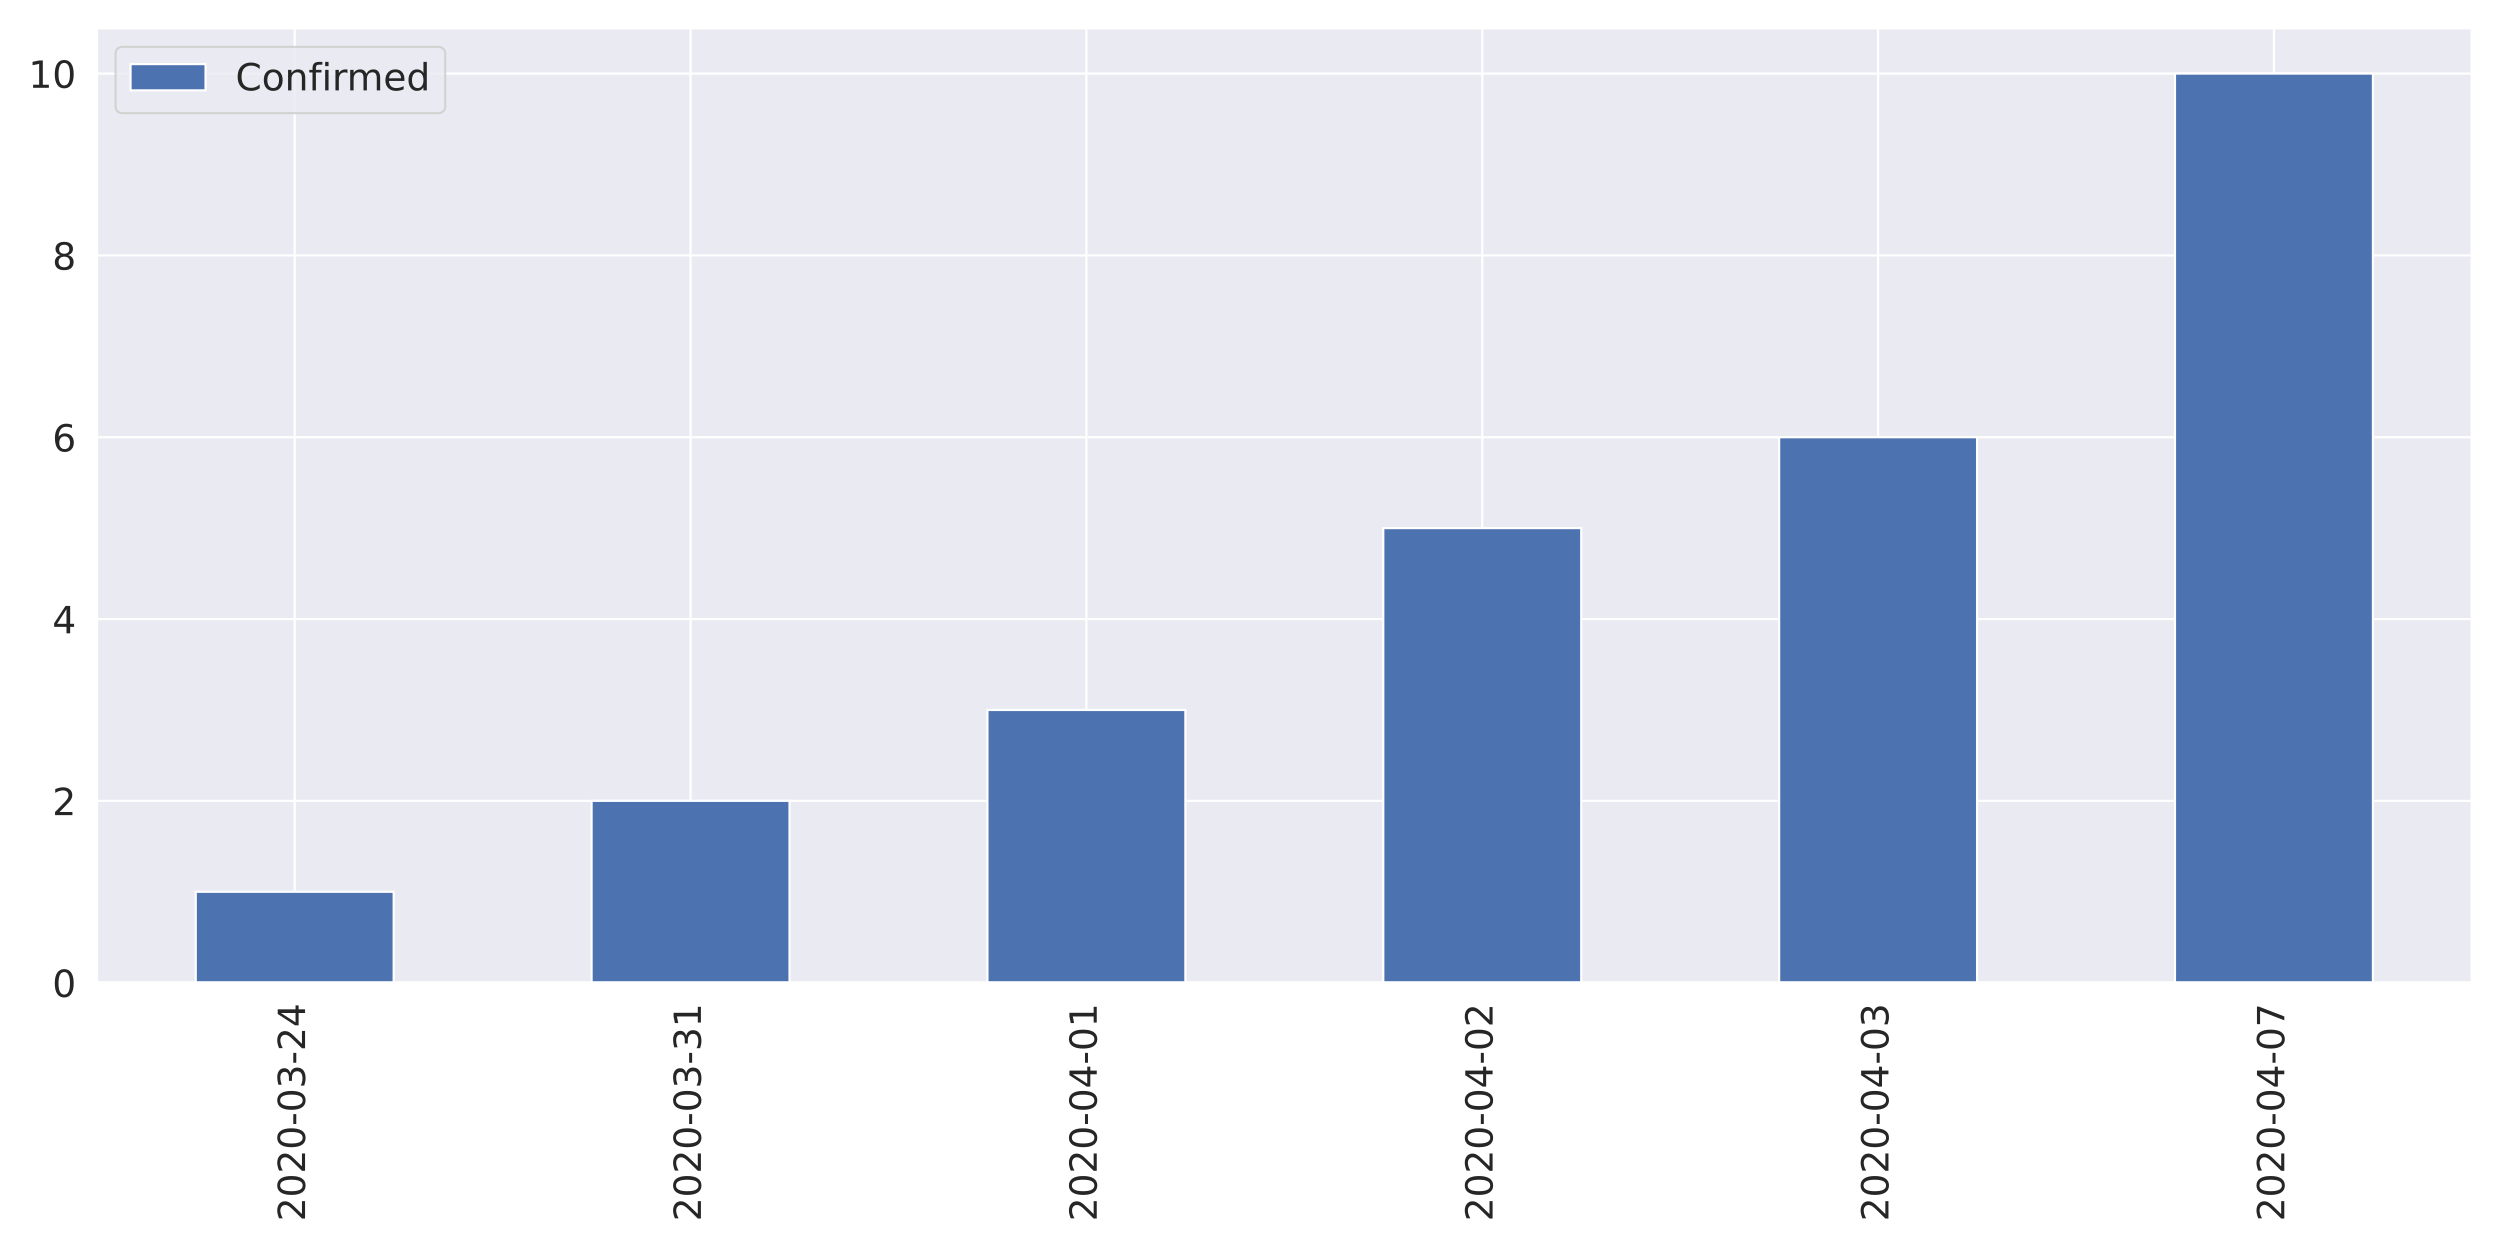
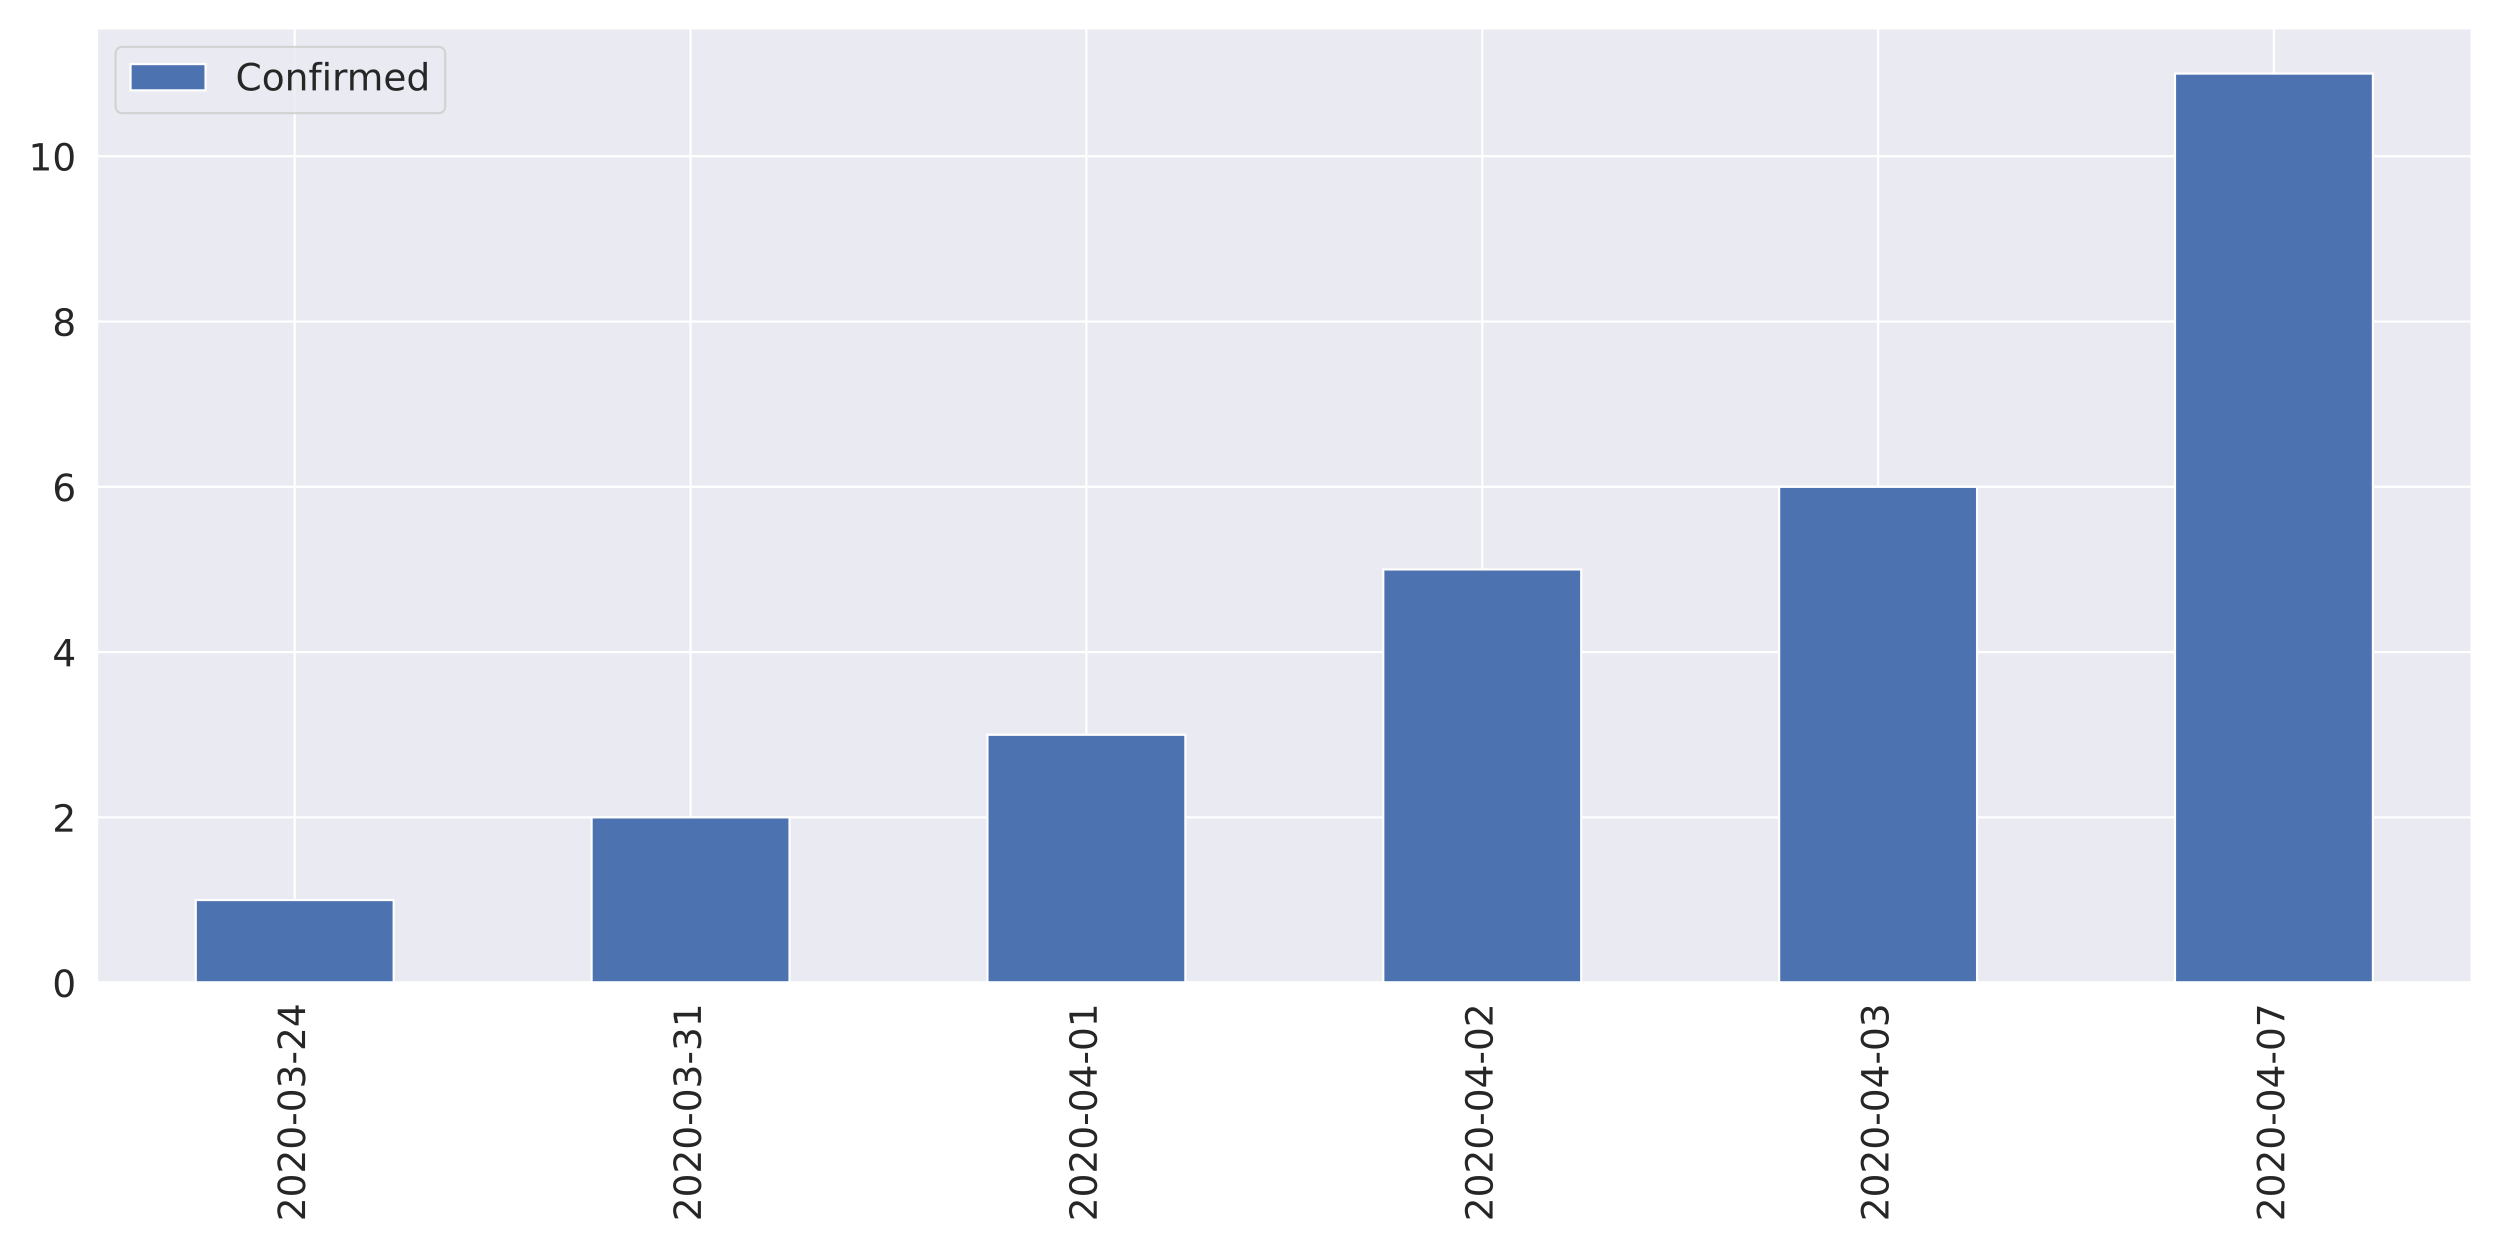
<svg xmlns="http://www.w3.org/2000/svg" xmlns:xlink="http://www.w3.org/1999/xlink" height="576pt" version="1.1" viewBox="0 0 1152 576" width="1152pt">
  <defs>
    <style type="text/css">
*{stroke-linecap:butt;stroke-linejoin:round;}
  </style>
  </defs>
  <g id="figure_1">
    <g id="patch_1">
      <path d="M 0 576  L 1152 576  L 1152 0  L 0 0  z " style="fill:#ffffff;" />
    </g>
    <g id="axes_1">
      <g id="patch_2">
        <path d="M 44.6 452.83  L 1139.04 452.83  L 1139.04 12.96  L 44.6 12.96  z " style="fill:#eaeaf2;" />
      </g>
      <g id="matplotlib.axis_1">
        <g id="xtick_1">
          <g id="line2d_1">
            <path clip-path="url(#pf73f8ee75b)" d="M 135.803 452.83  L 135.803 12.96  " style="fill:none;stroke:#ffffff;stroke-linecap:round;" />
          </g>
          <g id="text_1">
            <defs>
              <path d="M 19.188 8.297  L 53.609 8.297  L 53.609 0  L 7.328 0  L 7.328 8.297  Q 12.938 14.109 22.625 23.891  Q 32.328 33.688 34.812 36.531  Q 39.547 41.844 41.422 45.531  Q 43.312 49.219 43.312 52.781  Q 43.312 58.594 39.234 62.25  Q 35.156 65.922 28.609 65.922  Q 23.969 65.922 18.812 64.312  Q 13.672 62.703 7.812 59.422  L 7.812 69.391  Q 13.766 71.781 18.938 73  Q 24.125 74.219 28.422 74.219  Q 39.75 74.219 46.484 68.547  Q 53.219 62.891 53.219 53.422  Q 53.219 48.922 51.531 44.891  Q 49.859 40.875 45.406 35.406  Q 44.188 33.984 37.641 27.219  Q 31.109 20.453 19.188 8.297  z " id="DejaVuSans-50" />
              <path d="M 31.781 66.406  Q 24.172 66.406 20.328 58.906  Q 16.5 51.422 16.5 36.375  Q 16.5 21.391 20.328 13.891  Q 24.172 6.391 31.781 6.391  Q 39.453 6.391 43.281 13.891  Q 47.125 21.391 47.125 36.375  Q 47.125 51.422 43.281 58.906  Q 39.453 66.406 31.781 66.406  z M 31.781 74.219  Q 44.047 74.219 50.516 64.516  Q 56.984 54.828 56.984 36.375  Q 56.984 17.969 50.516 8.266  Q 44.047 -1.422 31.781 -1.422  Q 19.531 -1.422 13.062 8.266  Q 6.594 17.969 6.594 36.375  Q 6.594 54.828 13.062 64.516  Q 19.531 74.219 31.781 74.219  z " id="DejaVuSans-48" />
              <path d="M 4.891 31.391  L 31.203 31.391  L 31.203 23.391  L 4.891 23.391  z " id="DejaVuSans-45" />
              <path d="M 40.578 39.312  Q 47.656 37.797 51.625 33  Q 55.609 28.219 55.609 21.188  Q 55.609 10.406 48.188 4.484  Q 40.766 -1.422 27.094 -1.422  Q 22.516 -1.422 17.656 -0.516  Q 12.797 0.391 7.625 2.203  L 7.625 11.719  Q 11.719 9.328 16.594 8.109  Q 21.484 6.891 26.812 6.891  Q 36.078 6.891 40.938 10.547  Q 45.797 14.203 45.797 21.188  Q 45.797 27.641 41.281 31.266  Q 36.766 34.906 28.719 34.906  L 20.219 34.906  L 20.219 43.016  L 29.109 43.016  Q 36.375 43.016 40.234 45.922  Q 44.094 48.828 44.094 54.297  Q 44.094 59.906 40.109 62.906  Q 36.141 65.922 28.719 65.922  Q 24.656 65.922 20.016 65.031  Q 15.375 64.156 9.812 62.312  L 9.812 71.094  Q 15.438 72.656 20.344 73.438  Q 25.25 74.219 29.594 74.219  Q 40.828 74.219 47.359 69.109  Q 53.906 64.016 53.906 55.328  Q 53.906 49.266 50.438 45.094  Q 46.969 40.922 40.578 39.312  z " id="DejaVuSans-51" />
              <path d="M 37.797 64.312  L 12.891 25.391  L 37.797 25.391  z M 35.203 72.906  L 47.609 72.906  L 47.609 25.391  L 58.016 25.391  L 58.016 17.188  L 47.609 17.188  L 47.609 0  L 37.797 0  L 37.797 17.188  L 4.891 17.188  L 4.891 26.703  z " id="DejaVuSans-52" />
            </defs>
            <g style="fill:#262626;" transform="translate(140.5715 562.7538)rotate(-90)scale(0.1728 -0.1728)">
              <use xlink:href="#DejaVuSans-50" />
              <use x="63.623" xlink:href="#DejaVuSans-48" />
              <use x="127.246" xlink:href="#DejaVuSans-50" />
              <use x="190.869" xlink:href="#DejaVuSans-48" />
              <use x="254.492" xlink:href="#DejaVuSans-45" />
              <use x="290.576" xlink:href="#DejaVuSans-48" />
              <use x="354.199" xlink:href="#DejaVuSans-51" />
              <use x="417.822" xlink:href="#DejaVuSans-45" />
              <use x="453.906" xlink:href="#DejaVuSans-50" />
              <use x="517.529" xlink:href="#DejaVuSans-52" />
            </g>
          </g>
        </g>
        <g id="xtick_2">
          <g id="line2d_2">
            <path clip-path="url(#pf73f8ee75b)" d="M 318.21 452.83  L 318.21 12.96  " style="fill:none;stroke:#ffffff;stroke-linecap:round;" />
          </g>
          <g id="text_2">
            <defs>
              <path d="M 12.406 8.297  L 28.516 8.297  L 28.516 63.922  L 10.984 60.406  L 10.984 69.391  L 28.422 72.906  L 38.281 72.906  L 38.281 8.297  L 54.391 8.297  L 54.391 0  L 12.406 0  z " id="DejaVuSans-49" />
            </defs>
            <g style="fill:#262626;" transform="translate(322.9782 562.7538)rotate(-90)scale(0.1728 -0.1728)">
              <use xlink:href="#DejaVuSans-50" />
              <use x="63.623" xlink:href="#DejaVuSans-48" />
              <use x="127.246" xlink:href="#DejaVuSans-50" />
              <use x="190.869" xlink:href="#DejaVuSans-48" />
              <use x="254.492" xlink:href="#DejaVuSans-45" />
              <use x="290.576" xlink:href="#DejaVuSans-48" />
              <use x="354.199" xlink:href="#DejaVuSans-51" />
              <use x="417.822" xlink:href="#DejaVuSans-45" />
              <use x="453.906" xlink:href="#DejaVuSans-51" />
              <use x="517.529" xlink:href="#DejaVuSans-49" />
            </g>
          </g>
        </g>
        <g id="xtick_3">
          <g id="line2d_3">
            <path clip-path="url(#pf73f8ee75b)" d="M 500.617 452.83  L 500.617 12.96  " style="fill:none;stroke:#ffffff;stroke-linecap:round;" />
          </g>
          <g id="text_3">
            <g style="fill:#262626;" transform="translate(505.3849 562.7538)rotate(-90)scale(0.1728 -0.1728)">
              <use xlink:href="#DejaVuSans-50" />
              <use x="63.623" xlink:href="#DejaVuSans-48" />
              <use x="127.246" xlink:href="#DejaVuSans-50" />
              <use x="190.869" xlink:href="#DejaVuSans-48" />
              <use x="254.492" xlink:href="#DejaVuSans-45" />
              <use x="290.576" xlink:href="#DejaVuSans-48" />
              <use x="354.199" xlink:href="#DejaVuSans-52" />
              <use x="417.822" xlink:href="#DejaVuSans-45" />
              <use x="453.906" xlink:href="#DejaVuSans-48" />
              <use x="517.529" xlink:href="#DejaVuSans-49" />
            </g>
          </g>
        </g>
        <g id="xtick_4">
          <g id="line2d_4">
            <path clip-path="url(#pf73f8ee75b)" d="M 683.023 452.83  L 683.023 12.96  " style="fill:none;stroke:#ffffff;stroke-linecap:round;" />
          </g>
          <g id="text_4">
            <g style="fill:#262626;" transform="translate(687.7915 562.7538)rotate(-90)scale(0.1728 -0.1728)">
              <use xlink:href="#DejaVuSans-50" />
              <use x="63.623" xlink:href="#DejaVuSans-48" />
              <use x="127.246" xlink:href="#DejaVuSans-50" />
              <use x="190.869" xlink:href="#DejaVuSans-48" />
              <use x="254.492" xlink:href="#DejaVuSans-45" />
              <use x="290.576" xlink:href="#DejaVuSans-48" />
              <use x="354.199" xlink:href="#DejaVuSans-52" />
              <use x="417.822" xlink:href="#DejaVuSans-45" />
              <use x="453.906" xlink:href="#DejaVuSans-48" />
              <use x="517.529" xlink:href="#DejaVuSans-50" />
            </g>
          </g>
        </g>
        <g id="xtick_5">
          <g id="line2d_5">
            <path clip-path="url(#pf73f8ee75b)" d="M 865.43 452.83  L 865.43 12.96  " style="fill:none;stroke:#ffffff;stroke-linecap:round;" />
          </g>
          <g id="text_5">
            <g style="fill:#262626;" transform="translate(870.1982 562.7538)rotate(-90)scale(0.1728 -0.1728)">
              <use xlink:href="#DejaVuSans-50" />
              <use x="63.623" xlink:href="#DejaVuSans-48" />
              <use x="127.246" xlink:href="#DejaVuSans-50" />
              <use x="190.869" xlink:href="#DejaVuSans-48" />
              <use x="254.492" xlink:href="#DejaVuSans-45" />
              <use x="290.576" xlink:href="#DejaVuSans-48" />
              <use x="354.199" xlink:href="#DejaVuSans-52" />
              <use x="417.822" xlink:href="#DejaVuSans-45" />
              <use x="453.906" xlink:href="#DejaVuSans-48" />
              <use x="517.529" xlink:href="#DejaVuSans-51" />
            </g>
          </g>
        </g>
        <g id="xtick_6">
          <g id="line2d_6">
            <path clip-path="url(#pf73f8ee75b)" d="M 1047.837 452.83  L 1047.837 12.96  " style="fill:none;stroke:#ffffff;stroke-linecap:round;" />
          </g>
          <g id="text_6">
            <defs>
              <path d="M 8.203 72.906  L 55.078 72.906  L 55.078 68.703  L 28.609 0  L 18.312 0  L 43.219 64.594  L 8.203 64.594  z " id="DejaVuSans-55" />
            </defs>
            <g style="fill:#262626;" transform="translate(1052.605 562.7538)rotate(-90)scale(0.1728 -0.1728)">
              <use xlink:href="#DejaVuSans-50" />
              <use x="63.623" xlink:href="#DejaVuSans-48" />
              <use x="127.246" xlink:href="#DejaVuSans-50" />
              <use x="190.869" xlink:href="#DejaVuSans-48" />
              <use x="254.492" xlink:href="#DejaVuSans-45" />
              <use x="290.576" xlink:href="#DejaVuSans-48" />
              <use x="354.199" xlink:href="#DejaVuSans-52" />
              <use x="417.822" xlink:href="#DejaVuSans-45" />
              <use x="453.906" xlink:href="#DejaVuSans-48" />
              <use x="517.529" xlink:href="#DejaVuSans-55" />
            </g>
          </g>
        </g>
      </g>
      <g id="matplotlib.axis_2">
        <g id="ytick_1">
          <g id="line2d_7">
            <path clip-path="url(#pf73f8ee75b)" d="M 44.6 452.83  L 1139.04 452.83  " style="fill:none;stroke:#ffffff;stroke-linecap:round;" />
          </g>
          <g id="text_7">
            <g style="fill:#262626;" transform="translate(24.1056 459.3951)scale(0.1728 -0.1728)">
              <use xlink:href="#DejaVuSans-48" />
            </g>
          </g>
        </g>
        <g id="ytick_2">
          <g id="line2d_8">
-             <path clip-path="url(#pf73f8ee75b)" d="M 44.6 369.045  L 1139.04 369.045  " style="fill:none;stroke:#ffffff;stroke-linecap:round;" />
+             <path clip-path="url(#pf73f8ee75b)" d="M 44.6 376.662  L 1139.04 376.662  " style="fill:none;stroke:#ffffff;stroke-linecap:round;" />
          </g>
          <g id="text_8">
-             <g style="fill:#262626;" transform="translate(24.1056 375.6103)scale(0.1728 -0.1728)">
+             <g style="fill:#262626;" transform="translate(24.1056 383.2271)scale(0.1728 -0.1728)">
              <use xlink:href="#DejaVuSans-50" />
            </g>
          </g>
        </g>
        <g id="ytick_3">
          <g id="line2d_9">
-             <path clip-path="url(#pf73f8ee75b)" d="M 44.6 285.26  L 1139.04 285.26  " style="fill:none;stroke:#ffffff;stroke-linecap:round;" />
+             <path clip-path="url(#pf73f8ee75b)" d="M 44.6 300.494  L 1139.04 300.494  " style="fill:none;stroke:#ffffff;stroke-linecap:round;" />
          </g>
          <g id="text_9">
-             <g style="fill:#262626;" transform="translate(24.1056 291.8255)scale(0.1728 -0.1728)">
+             <g style="fill:#262626;" transform="translate(24.1056 307.0591)scale(0.1728 -0.1728)">
              <use xlink:href="#DejaVuSans-52" />
            </g>
          </g>
        </g>
        <g id="ytick_4">
          <g id="line2d_10">
-             <path clip-path="url(#pf73f8ee75b)" d="M 44.6 201.476  L 1139.04 201.476  " style="fill:none;stroke:#ffffff;stroke-linecap:round;" />
+             <path clip-path="url(#pf73f8ee75b)" d="M 44.6 224.326  L 1139.04 224.326  " style="fill:none;stroke:#ffffff;stroke-linecap:round;" />
          </g>
          <g id="text_10">
            <defs>
              <path d="M 33.016 40.375  Q 26.375 40.375 22.484 35.828  Q 18.609 31.297 18.609 23.391  Q 18.609 15.531 22.484 10.953  Q 26.375 6.391 33.016 6.391  Q 39.656 6.391 43.531 10.953  Q 47.406 15.531 47.406 23.391  Q 47.406 31.297 43.531 35.828  Q 39.656 40.375 33.016 40.375  z M 52.594 71.297  L 52.594 62.312  Q 48.875 64.062 45.094 64.984  Q 41.312 65.922 37.594 65.922  Q 27.828 65.922 22.672 59.328  Q 17.531 52.734 16.797 39.406  Q 19.672 43.656 24.016 45.922  Q 28.375 48.188 33.594 48.188  Q 44.578 48.188 50.953 41.516  Q 57.328 34.859 57.328 23.391  Q 57.328 12.156 50.688 5.359  Q 44.047 -1.422 33.016 -1.422  Q 20.359 -1.422 13.672 8.266  Q 6.984 17.969 6.984 36.375  Q 6.984 53.656 15.188 63.938  Q 23.391 74.219 37.203 74.219  Q 40.922 74.219 44.703 73.484  Q 48.484 72.75 52.594 71.297  z " id="DejaVuSans-54" />
            </defs>
-             <g style="fill:#262626;" transform="translate(24.1056 208.0408)scale(0.1728 -0.1728)">
+             <g style="fill:#262626;" transform="translate(24.1056 230.8912)scale(0.1728 -0.1728)">
              <use xlink:href="#DejaVuSans-54" />
            </g>
          </g>
        </g>
        <g id="ytick_5">
          <g id="line2d_11">
-             <path clip-path="url(#pf73f8ee75b)" d="M 44.6 117.691  L 1139.04 117.691  " style="fill:none;stroke:#ffffff;stroke-linecap:round;" />
+             <path clip-path="url(#pf73f8ee75b)" d="M 44.6 148.158  L 1139.04 148.158  " style="fill:none;stroke:#ffffff;stroke-linecap:round;" />
          </g>
          <g id="text_11">
            <defs>
              <path d="M 31.781 34.625  Q 24.75 34.625 20.719 30.859  Q 16.703 27.094 16.703 20.516  Q 16.703 13.922 20.719 10.156  Q 24.75 6.391 31.781 6.391  Q 38.812 6.391 42.859 10.172  Q 46.922 13.969 46.922 20.516  Q 46.922 27.094 42.891 30.859  Q 38.875 34.625 31.781 34.625  z M 21.922 38.812  Q 15.578 40.375 12.031 44.719  Q 8.5 49.078 8.5 55.328  Q 8.5 64.062 14.719 69.141  Q 20.953 74.219 31.781 74.219  Q 42.672 74.219 48.875 69.141  Q 55.078 64.062 55.078 55.328  Q 55.078 49.078 51.531 44.719  Q 48 40.375 41.703 38.812  Q 48.828 37.156 52.797 32.312  Q 56.781 27.484 56.781 20.516  Q 56.781 9.906 50.312 4.234  Q 43.844 -1.422 31.781 -1.422  Q 19.734 -1.422 13.25 4.234  Q 6.781 9.906 6.781 20.516  Q 6.781 27.484 10.781 32.312  Q 14.797 37.156 21.922 38.812  z M 18.312 54.391  Q 18.312 48.734 21.844 45.562  Q 25.391 42.391 31.781 42.391  Q 38.141 42.391 41.719 45.562  Q 45.312 48.734 45.312 54.391  Q 45.312 60.062 41.719 63.234  Q 38.141 66.406 31.781 66.406  Q 25.391 66.406 21.844 63.234  Q 18.312 60.062 18.312 54.391  z " id="DejaVuSans-56" />
            </defs>
-             <g style="fill:#262626;" transform="translate(24.1056 124.256)scale(0.1728 -0.1728)">
+             <g style="fill:#262626;" transform="translate(24.1056 154.7232)scale(0.1728 -0.1728)">
              <use xlink:href="#DejaVuSans-56" />
            </g>
          </g>
        </g>
        <g id="ytick_6">
          <g id="line2d_12">
-             <path clip-path="url(#pf73f8ee75b)" d="M 44.6 33.906  L 1139.04 33.906  " style="fill:none;stroke:#ffffff;stroke-linecap:round;" />
+             <path clip-path="url(#pf73f8ee75b)" d="M 44.6 71.99  L 1139.04 71.99  " style="fill:none;stroke:#ffffff;stroke-linecap:round;" />
          </g>
          <g id="text_12">
-             <g style="fill:#262626;" transform="translate(13.1112 40.47124)scale(0.1728 -0.1728)">
+             <g style="fill:#262626;" transform="translate(13.1112 78.55522)scale(0.1728 -0.1728)">
              <use xlink:href="#DejaVuSans-49" />
              <use x="63.623" xlink:href="#DejaVuSans-48" />
            </g>
          </g>
        </g>
      </g>
      <g id="patch_3">
-         <path clip-path="url(#pf73f8ee75b)" d="M 90.202 452.83  L 181.405 452.83  L 181.405 410.938  L 90.202 410.938  z " style="fill:#4c72b0;stroke:#ffffff;stroke-linejoin:miter;" />
+         <path clip-path="url(#pf73f8ee75b)" d="M 90.202 452.83  L 181.405 452.83  L 181.405 414.746  L 90.202 414.746  z " style="fill:#4c72b0;stroke:#ffffff;stroke-linejoin:miter;" />
      </g>
      <g id="patch_4">
-         <path clip-path="url(#pf73f8ee75b)" d="M 272.608 452.83  L 363.812 452.83  L 363.812 369.045  L 272.608 369.045  z " style="fill:#4c72b0;stroke:#ffffff;stroke-linejoin:miter;" />
+         <path clip-path="url(#pf73f8ee75b)" d="M 272.608 452.83  L 363.812 452.83  L 363.812 376.662  L 272.608 376.662  z " style="fill:#4c72b0;stroke:#ffffff;stroke-linejoin:miter;" />
      </g>
      <g id="patch_5">
-         <path clip-path="url(#pf73f8ee75b)" d="M 455.015 452.83  L 546.218 452.83  L 546.218 327.153  L 455.015 327.153  z " style="fill:#4c72b0;stroke:#ffffff;stroke-linejoin:miter;" />
+         <path clip-path="url(#pf73f8ee75b)" d="M 455.015 452.83  L 546.218 452.83  L 546.218 338.578  L 455.015 338.578  z " style="fill:#4c72b0;stroke:#ffffff;stroke-linejoin:miter;" />
      </g>
      <g id="patch_6">
-         <path clip-path="url(#pf73f8ee75b)" d="M 637.422 452.83  L 728.625 452.83  L 728.625 243.368  L 637.422 243.368  z " style="fill:#4c72b0;stroke:#ffffff;stroke-linejoin:miter;" />
+         <path clip-path="url(#pf73f8ee75b)" d="M 637.422 452.83  L 728.625 452.83  L 728.625 262.41  L 637.422 262.41  z " style="fill:#4c72b0;stroke:#ffffff;stroke-linejoin:miter;" />
      </g>
      <g id="patch_7">
-         <path clip-path="url(#pf73f8ee75b)" d="M 819.828 452.83  L 911.032 452.83  L 911.032 201.476  L 819.828 201.476  z " style="fill:#4c72b0;stroke:#ffffff;stroke-linejoin:miter;" />
+         <path clip-path="url(#pf73f8ee75b)" d="M 819.828 452.83  L 911.032 452.83  L 911.032 224.326  L 819.828 224.326  z " style="fill:#4c72b0;stroke:#ffffff;stroke-linejoin:miter;" />
      </g>
      <g id="patch_8">
        <path clip-path="url(#pf73f8ee75b)" d="M 1002.235 452.83  L 1093.438 452.83  L 1093.438 33.906  L 1002.235 33.906  z " style="fill:#4c72b0;stroke:#ffffff;stroke-linejoin:miter;" />
      </g>
      <g id="patch_9">
        <path d="M 44.6 452.83  L 44.6 12.96  " style="fill:none;stroke:#ffffff;stroke-linecap:square;stroke-linejoin:miter;stroke-width:1.25;" />
      </g>
      <g id="patch_10">
        <path d="M 1139.04 452.83  L 1139.04 12.96  " style="fill:none;stroke:#ffffff;stroke-linecap:square;stroke-linejoin:miter;stroke-width:1.25;" />
      </g>
      <g id="patch_11">
        <path d="M 44.6 452.83  L 1139.04 452.83  " style="fill:none;stroke:#ffffff;stroke-linecap:square;stroke-linejoin:miter;stroke-width:1.25;" />
      </g>
      <g id="patch_12">
        <path d="M 44.6 12.96  L 1139.04 12.96  " style="fill:none;stroke:#ffffff;stroke-linecap:square;stroke-linejoin:miter;stroke-width:1.25;" />
      </g>
      <g id="legend_1">
        <g id="patch_13">
          <path d="M 56.696 52.148  L 201.702 52.148  Q 205.158 52.148 205.158 48.692  L 205.158 25.056  Q 205.158 21.6 201.702 21.6  L 56.696 21.6  Q 53.24 21.6 53.24 25.056  L 53.24 48.692  Q 53.24 52.148 56.696 52.148  z " style="fill:#eaeaf2;opacity:0.8;stroke:#cccccc;stroke-linejoin:miter;" />
        </g>
        <g id="patch_14">
          <path d="M 60.152 41.642  L 94.712 41.642  L 94.712 29.546  L 60.152 29.546  z " style="fill:#4c72b0;stroke:#ffffff;stroke-linejoin:miter;" />
        </g>
        <g id="text_13">
          <defs>
            <path d="M 64.406 67.281  L 64.406 56.891  Q 59.422 61.531 53.781 63.812  Q 48.141 66.109 41.797 66.109  Q 29.297 66.109 22.656 58.469  Q 16.016 50.828 16.016 36.375  Q 16.016 21.969 22.656 14.328  Q 29.297 6.688 41.797 6.688  Q 48.141 6.688 53.781 8.984  Q 59.422 11.281 64.406 15.922  L 64.406 5.609  Q 59.234 2.094 53.438 0.328  Q 47.656 -1.422 41.219 -1.422  Q 24.656 -1.422 15.125 8.703  Q 5.609 18.844 5.609 36.375  Q 5.609 53.953 15.125 64.078  Q 24.656 74.219 41.219 74.219  Q 47.75 74.219 53.531 72.484  Q 59.328 70.75 64.406 67.281  z " id="DejaVuSans-67" />
            <path d="M 30.609 48.391  Q 23.391 48.391 19.188 42.75  Q 14.984 37.109 14.984 27.297  Q 14.984 17.484 19.156 11.844  Q 23.344 6.203 30.609 6.203  Q 37.797 6.203 41.984 11.859  Q 46.188 17.531 46.188 27.297  Q 46.188 37.016 41.984 42.703  Q 37.797 48.391 30.609 48.391  z M 30.609 56  Q 42.328 56 49.016 48.375  Q 55.719 40.766 55.719 27.297  Q 55.719 13.875 49.016 6.219  Q 42.328 -1.422 30.609 -1.422  Q 18.844 -1.422 12.172 6.219  Q 5.516 13.875 5.516 27.297  Q 5.516 40.766 12.172 48.375  Q 18.844 56 30.609 56  z " id="DejaVuSans-111" />
            <path d="M 54.891 33.016  L 54.891 0  L 45.906 0  L 45.906 32.719  Q 45.906 40.484 42.875 44.328  Q 39.844 48.188 33.797 48.188  Q 26.516 48.188 22.312 43.547  Q 18.109 38.922 18.109 30.906  L 18.109 0  L 9.078 0  L 9.078 54.688  L 18.109 54.688  L 18.109 46.188  Q 21.344 51.125 25.703 53.562  Q 30.078 56 35.797 56  Q 45.219 56 50.047 50.172  Q 54.891 44.344 54.891 33.016  z " id="DejaVuSans-110" />
            <path d="M 37.109 75.984  L 37.109 68.5  L 28.516 68.5  Q 23.688 68.5 21.797 66.547  Q 19.922 64.594 19.922 59.516  L 19.922 54.688  L 34.719 54.688  L 34.719 47.703  L 19.922 47.703  L 19.922 0  L 10.891 0  L 10.891 47.703  L 2.297 47.703  L 2.297 54.688  L 10.891 54.688  L 10.891 58.5  Q 10.891 67.625 15.141 71.797  Q 19.391 75.984 28.609 75.984  z " id="DejaVuSans-102" />
            <path d="M 9.422 54.688  L 18.406 54.688  L 18.406 0  L 9.422 0  z M 9.422 75.984  L 18.406 75.984  L 18.406 64.594  L 9.422 64.594  z " id="DejaVuSans-105" />
            <path d="M 41.109 46.297  Q 39.594 47.172 37.812 47.578  Q 36.031 48 33.891 48  Q 26.266 48 22.188 43.047  Q 18.109 38.094 18.109 28.812  L 18.109 0  L 9.078 0  L 9.078 54.688  L 18.109 54.688  L 18.109 46.188  Q 20.953 51.172 25.484 53.578  Q 30.031 56 36.531 56  Q 37.453 56 38.578 55.875  Q 39.703 55.766 41.062 55.516  z " id="DejaVuSans-114" />
            <path d="M 52 44.188  Q 55.375 50.25 60.062 53.125  Q 64.75 56 71.094 56  Q 79.641 56 84.281 50.016  Q 88.922 44.047 88.922 33.016  L 88.922 0  L 79.891 0  L 79.891 32.719  Q 79.891 40.578 77.094 44.375  Q 74.312 48.188 68.609 48.188  Q 61.625 48.188 57.562 43.547  Q 53.516 38.922 53.516 30.906  L 53.516 0  L 44.484 0  L 44.484 32.719  Q 44.484 40.625 41.703 44.406  Q 38.922 48.188 33.109 48.188  Q 26.219 48.188 22.156 43.531  Q 18.109 38.875 18.109 30.906  L 18.109 0  L 9.078 0  L 9.078 54.688  L 18.109 54.688  L 18.109 46.188  Q 21.188 51.219 25.484 53.609  Q 29.781 56 35.688 56  Q 41.656 56 45.828 52.969  Q 50 49.953 52 44.188  z " id="DejaVuSans-109" />
            <path d="M 56.203 29.594  L 56.203 25.203  L 14.891 25.203  Q 15.484 15.922 20.484 11.062  Q 25.484 6.203 34.422 6.203  Q 39.594 6.203 44.453 7.469  Q 49.312 8.734 54.109 11.281  L 54.109 2.781  Q 49.266 0.734 44.188 -0.344  Q 39.109 -1.422 33.891 -1.422  Q 20.797 -1.422 13.156 6.188  Q 5.516 13.812 5.516 26.812  Q 5.516 40.234 12.766 48.109  Q 20.016 56 32.328 56  Q 43.359 56 49.781 48.891  Q 56.203 41.797 56.203 29.594  z M 47.219 32.234  Q 47.125 39.594 43.094 43.984  Q 39.062 48.391 32.422 48.391  Q 24.906 48.391 20.391 44.141  Q 15.875 39.891 15.188 32.172  z " id="DejaVuSans-101" />
            <path d="M 45.406 46.391  L 45.406 75.984  L 54.391 75.984  L 54.391 0  L 45.406 0  L 45.406 8.203  Q 42.578 3.328 38.25 0.953  Q 33.938 -1.422 27.875 -1.422  Q 17.969 -1.422 11.734 6.484  Q 5.516 14.406 5.516 27.297  Q 5.516 40.188 11.734 48.094  Q 17.969 56 27.875 56  Q 33.938 56 38.25 53.625  Q 42.578 51.266 45.406 46.391  z M 14.797 27.297  Q 14.797 17.391 18.875 11.75  Q 22.953 6.109 30.078 6.109  Q 37.203 6.109 41.297 11.75  Q 45.406 17.391 45.406 27.297  Q 45.406 37.203 41.297 42.844  Q 37.203 48.484 30.078 48.484  Q 22.953 48.484 18.875 42.844  Q 14.797 37.203 14.797 27.297  z " id="DejaVuSans-100" />
          </defs>
          <g style="fill:#262626;" transform="translate(108.536 41.6421)scale(0.1728 -0.1728)">
            <use xlink:href="#DejaVuSans-67" />
            <use x="69.824" xlink:href="#DejaVuSans-111" />
            <use x="131.006" xlink:href="#DejaVuSans-110" />
            <use x="194.385" xlink:href="#DejaVuSans-102" />
            <use x="229.59" xlink:href="#DejaVuSans-105" />
            <use x="257.373" xlink:href="#DejaVuSans-114" />
            <use x="296.736" xlink:href="#DejaVuSans-109" />
            <use x="394.148" xlink:href="#DejaVuSans-101" />
            <use x="455.672" xlink:href="#DejaVuSans-100" />
          </g>
        </g>
      </g>
    </g>
  </g>
  <defs>
    <clipPath id="pf73f8ee75b">
      <rect height="439.87" width="1094.44" x="44.6" y="12.96" />
    </clipPath>
  </defs>
</svg>
